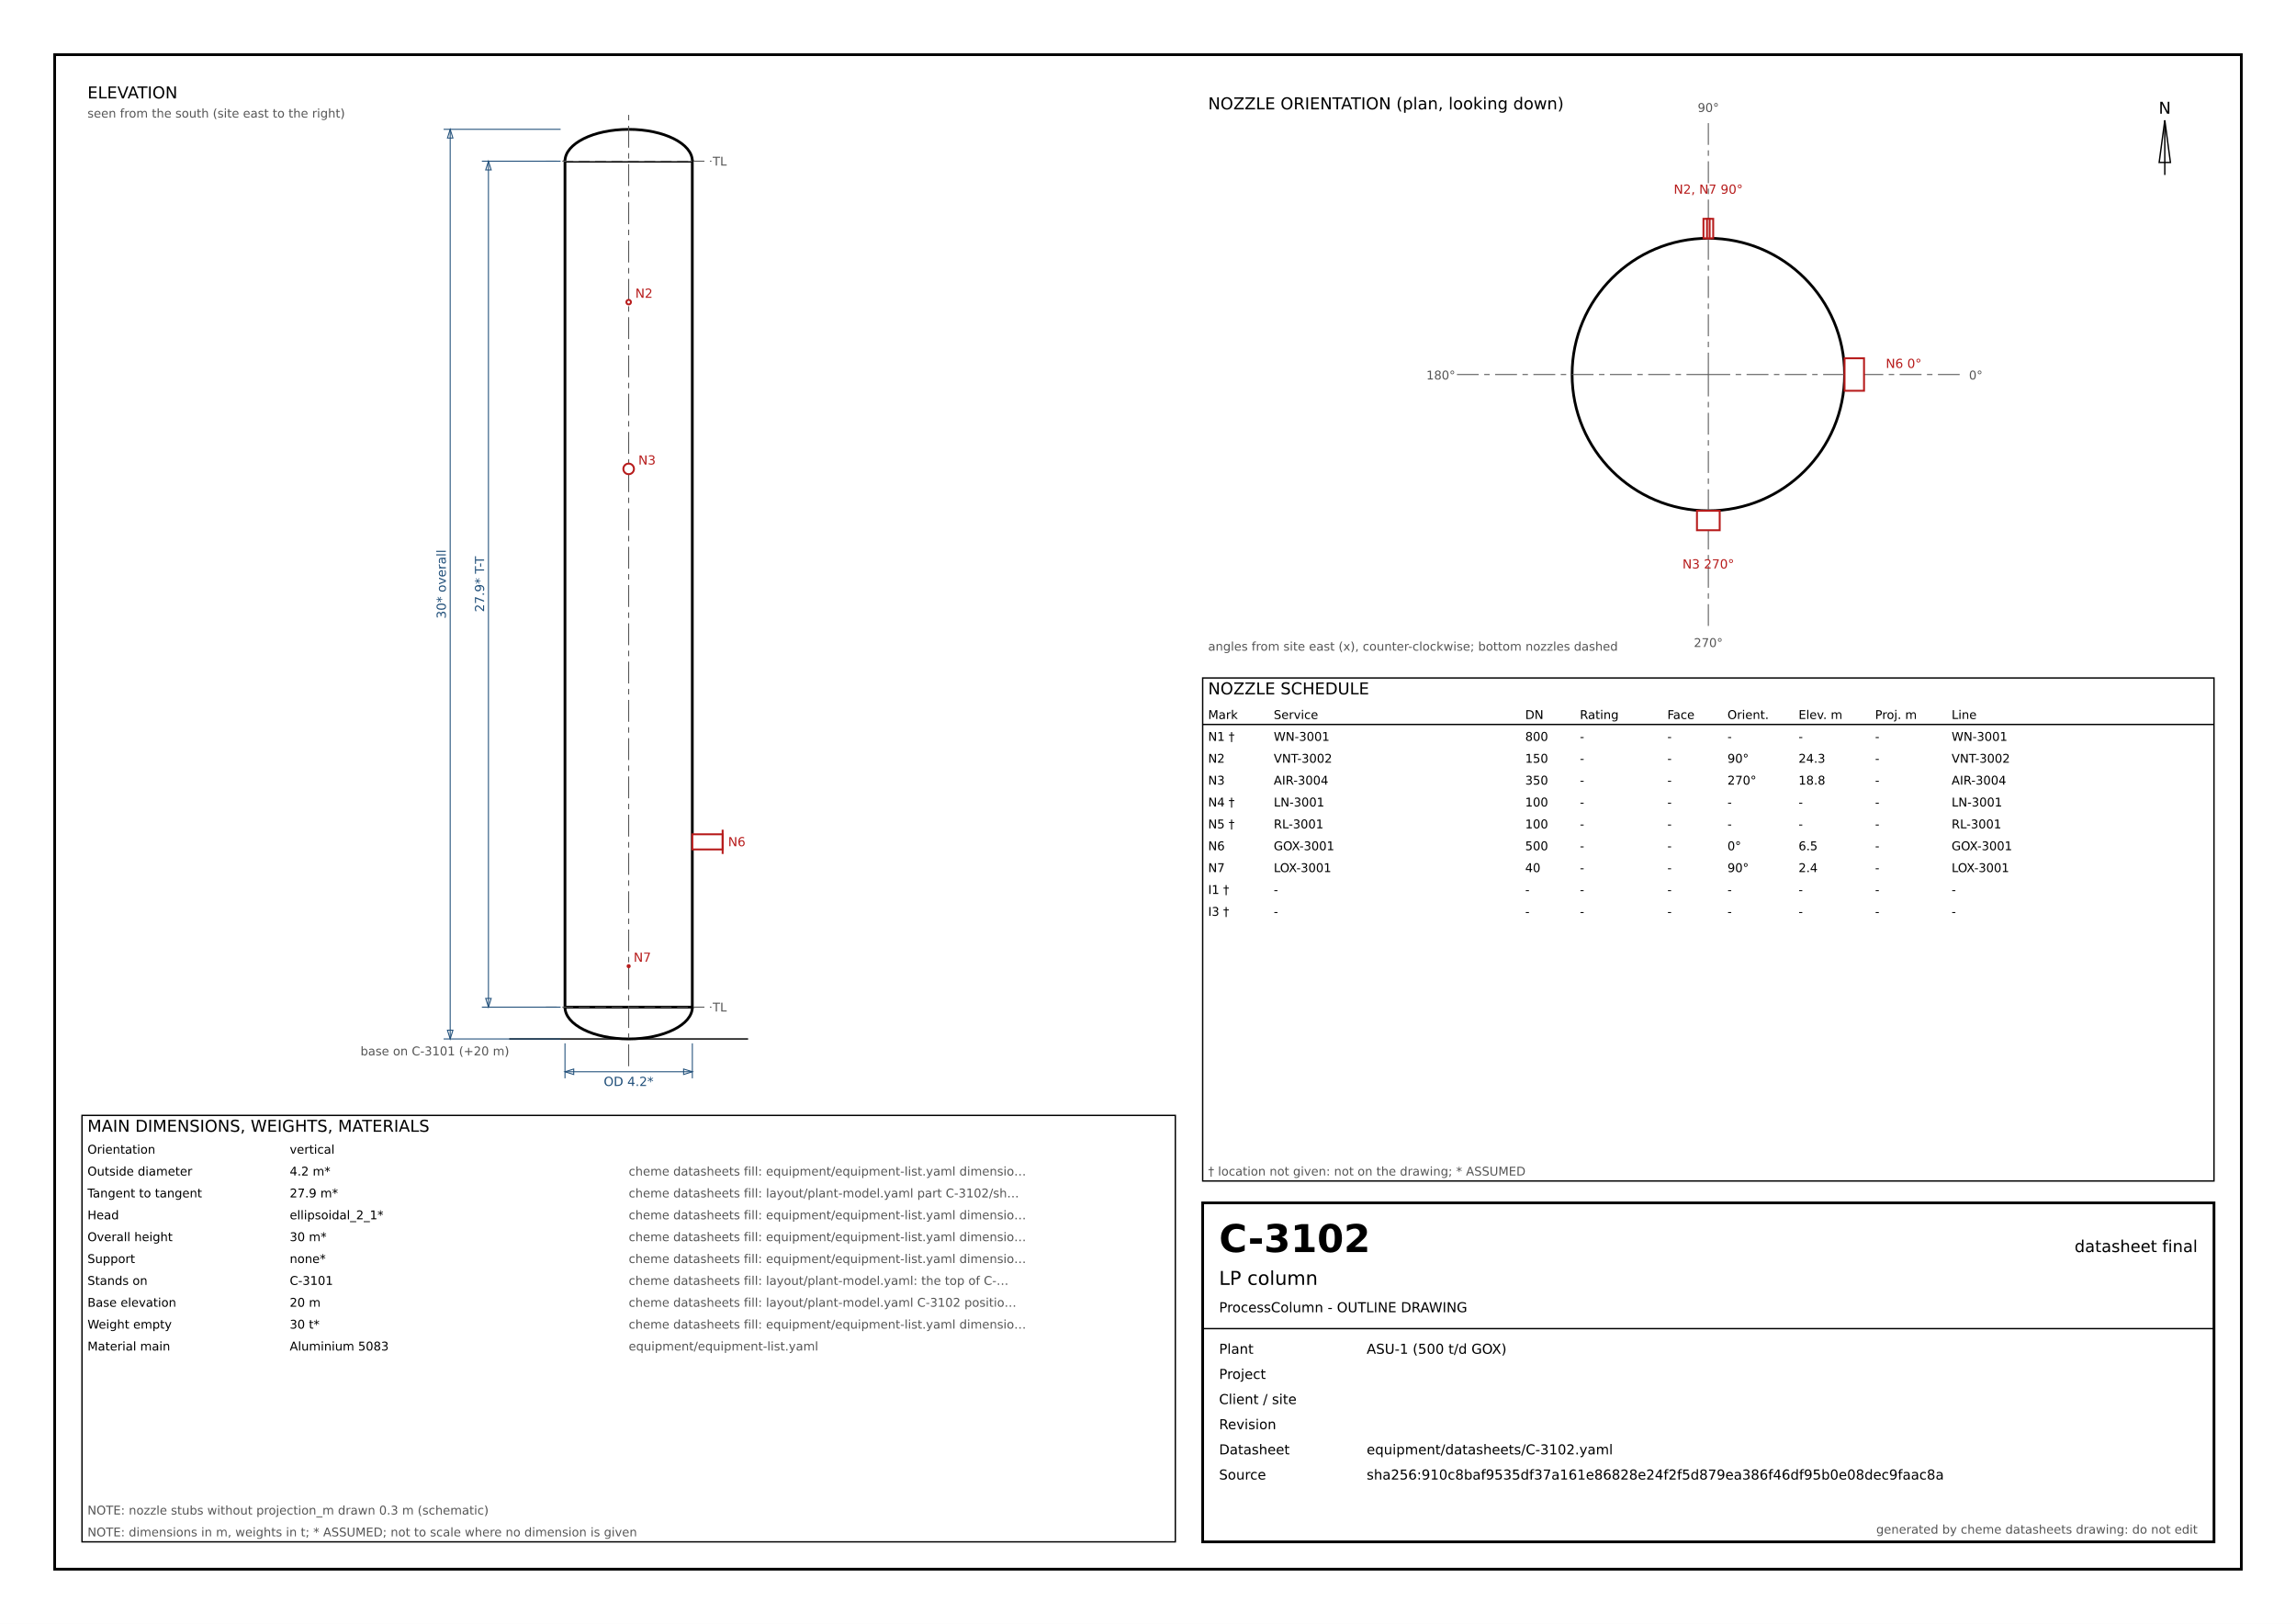
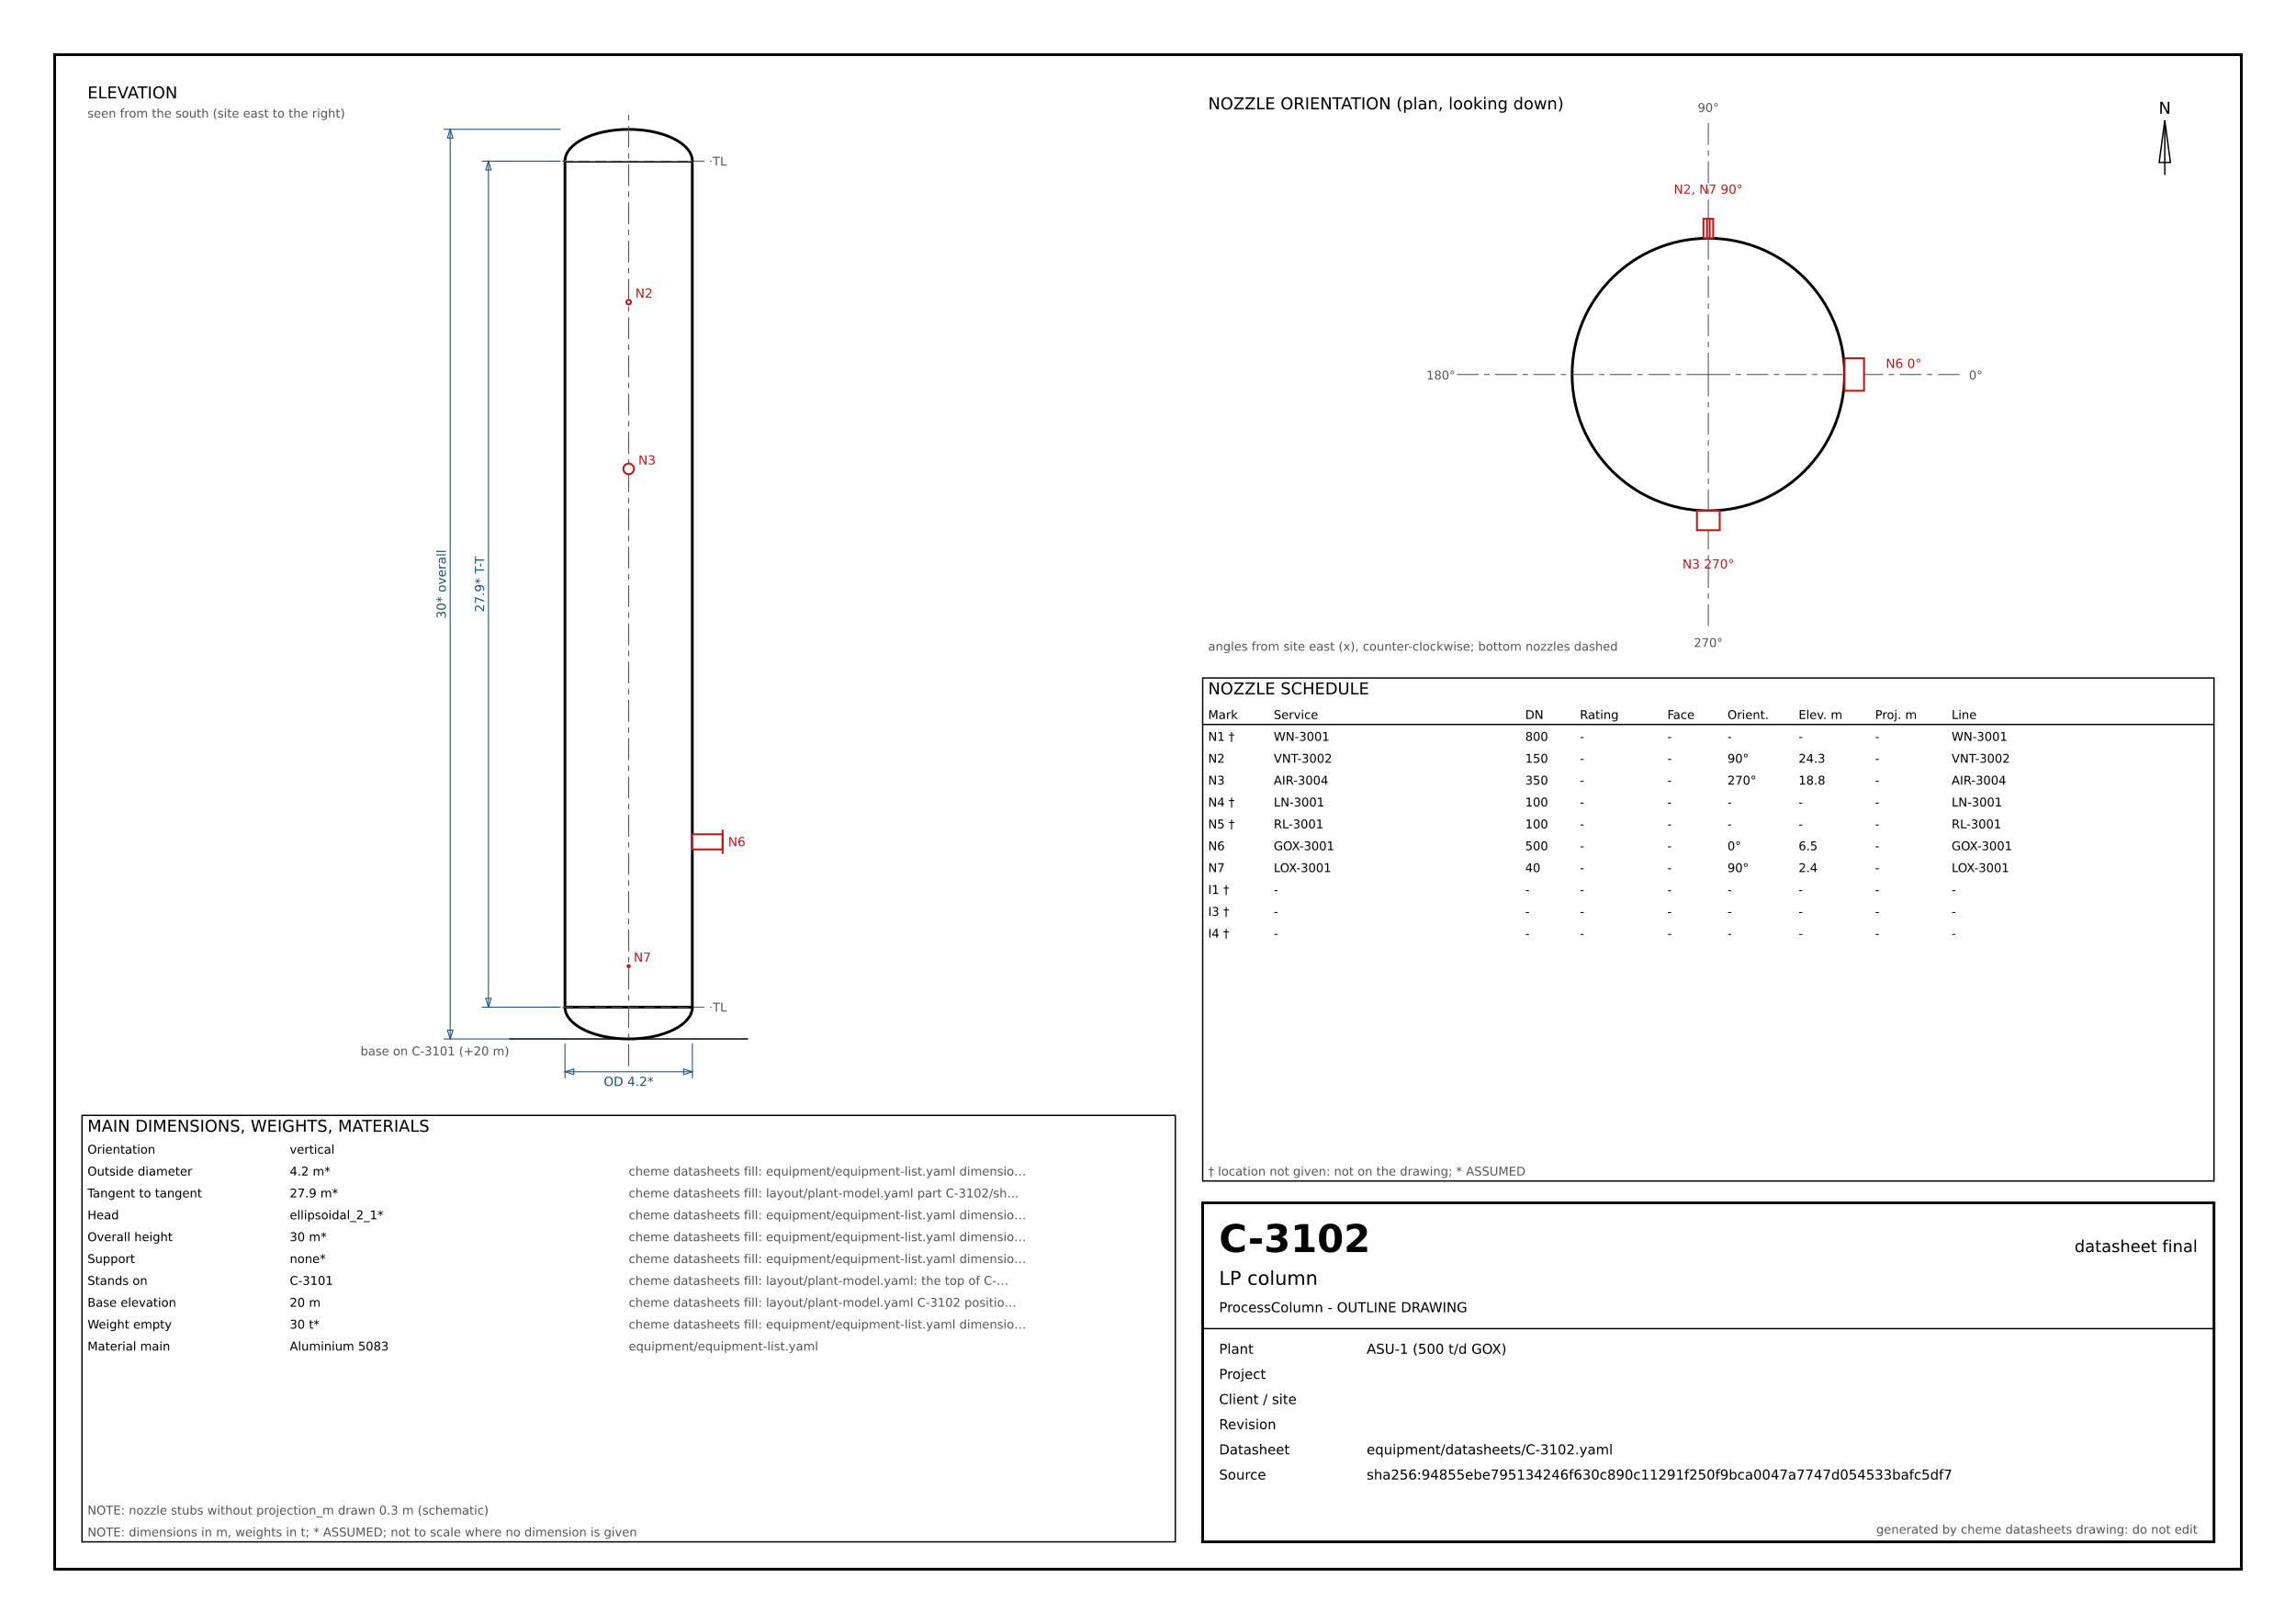
<svg xmlns="http://www.w3.org/2000/svg" width="420mm" height="297mm" viewBox="0 0 420 297">
  <style>
.frame{fill:none;stroke:#000;stroke-width:0.5}
.thin{fill:none;stroke:#000;stroke-width:0.25}
.outline{fill:#fff;stroke:#000;stroke-width:0.5}
.hidden{fill:none;stroke:#000;stroke-width:0.25;stroke-dasharray:1.5 1}
.centre{fill:none;stroke:#555;stroke-width:0.18;stroke-dasharray:4 1 1 1}
.tl{fill:none;stroke:#555;stroke-width:0.18;stroke-dasharray:2 1}
.dim{fill:none;stroke:#1f4e79;stroke-width:0.18}
.nozzle{fill:#fff;stroke:#b71c1c;stroke-width:0.35}
.section{fill:none;stroke:#2e7d32;stroke-width:0.25;stroke-dasharray:2 1}
text{font-family:'DejaVu Sans',Arial,Helvetica,sans-serif;fill:#000}
.t2{font-size:2.2px}.t25{font-size:2.5px}.t3{font-size:3px}.t35{font-size:3.5px}
.t5{font-size:5px;font-weight:bold}.t7{font-size:7px;font-weight:bold}
.dimt{font-size:2.3px;fill:#1f4e79}.nt{font-size:2.3px;fill:#b71c1c}
.note{font-size:2.2px;fill:#555}
.draft{font-size:40px;font-weight:bold;fill:#c62828;fill-opacity:0.12}
</style>
  <rect x="0" y="0" width="420" height="297" fill="#fff" />
  <rect x="10" y="10" width="400" height="277" class="frame" />
  <text x="16" y="18" class="t3" text-anchor="start">ELEVATION</text>
  <path d="M103.35,184.2 A11.65,5.82 0 0 0 126.65,184.2" class="outline" />
  <rect x="103.35" y="29.48" width="23.29" height="154.72" class="outline" />
  <path d="M103.35,29.48 A11.65,5.82 0 0 1 126.65,29.48" class="outline" />
  <line x1="99.86" y1="184.2" x2="130.14" y2="184.2" class="tl" />
  <text x="130.37" y="185" class="note" text-anchor="start">TL</text>
  <line x1="99.86" y1="29.48" x2="130.14" y2="29.48" class="tl" />
  <text x="130.37" y="30.28" class="note" text-anchor="start">TL</text>
  <line x1="115" y1="195.01" x2="115" y2="20.33" class="centre" />
  <line x1="93.15" y1="190.02" x2="136.85" y2="190.02" class="thin" />
  <text x="93.15" y="193.02" class="note" text-anchor="end">base on C-3101 (+20 m)</text>
  <line x1="102.55" y1="190.02" x2="81.15" y2="190.02" class="dim" />
  <line x1="102.55" y1="23.65" x2="81.15" y2="23.65" class="dim" />
  <line x1="82.35" y1="190.02" x2="82.35" y2="23.65" class="dim" />
  <path d="M82.35,190.02 l0.5,-1.6 l-1,0 z" class="dim" />
  <path d="M82.35,23.65 l0.5,1.6 l-1,0 z" class="dim" />
  <text x="81.55" y="106.84" class="dimt" text-anchor="middle" transform="rotate(-90 81.55 106.84)">30* overall</text>
  <line x1="102.55" y1="184.2" x2="88.15" y2="184.2" class="dim" />
  <line x1="102.55" y1="29.48" x2="88.15" y2="29.48" class="dim" />
  <line x1="89.35" y1="184.2" x2="89.35" y2="29.48" class="dim" />
  <path d="M89.35,184.2 l0.5,-1.6 l-1,0 z" class="dim" />
  <path d="M89.35,29.48 l0.5,1.6 l-1,0 z" class="dim" />
  <text x="88.55" y="106.84" class="dimt" text-anchor="middle" transform="rotate(-90 88.55 106.84)">27.9* T-T</text>
  <line x1="103.35" y1="190.82" x2="103.35" y2="197.22" class="dim" />
  <line x1="126.65" y1="190.82" x2="126.65" y2="197.22" class="dim" />
  <line x1="103.35" y1="196.02" x2="126.65" y2="196.02" class="dim" />
  <path d="M103.35,196.02 l1.6,0.5 l0,-1 z" class="dim" />
  <path d="M126.65,196.02 l-1.6,0.5 l0,-1 z" class="dim" />
  <text x="115" y="198.62" class="dimt" text-anchor="middle">OD 4.2*</text>
  <circle cx="115" cy="55.26" r="0.42" class="nozzle" />
  <circle cx="115" cy="85.76" r="0.97" class="nozzle" />
  <rect x="126.65" y="152.59" width="5.55" height="2.77" class="nozzle" />
  <line x1="132.19" y1="151.75" x2="132.19" y2="156.19" class="nozzle" />
  <circle cx="115" cy="176.71" r="0.2" class="nozzle" />
  <text x="116.22" y="54.46" class="nt" text-anchor="start">N2</text>
  <text x="116.77" y="84.96" class="nt" text-anchor="start">N3</text>
  <text x="133.19" y="154.77" class="nt" text-anchor="start">N6</text>
  <text x="115.91" y="175.91" class="nt" text-anchor="start">N7</text>
  <circle cx="312.5" cy="68.5" r="24.92" class="outline" />
  <line x1="312.5" y1="68.5" x2="358.48" y2="68.5" class="centre" />
  <line x1="312.5" y1="68.5" x2="312.5" y2="22.52" class="centre" />
  <line x1="312.5" y1="68.5" x2="266.52" y2="68.5" class="centre" />
  <line x1="312.5" y1="68.5" x2="312.5" y2="114.48" class="centre" />
  <text x="361.43" y="69.4" class="note" text-anchor="middle">0°</text>
  <text x="312.5" y="20.47" class="note" text-anchor="middle">90°</text>
  <text x="263.57" y="69.4" class="note" text-anchor="middle">180°</text>
  <text x="312.5" y="118.33" class="note" text-anchor="middle">270°</text>
  <line x1="396" y1="32" x2="396" y2="22" class="thin" />
  <path d="M396,22 L394.97,29.71 L397.03,29.71 z" class="thin" />
  <text x="396" y="20.8" class="t3" text-anchor="middle">N</text>
  <path d="M311.61,43.58 L311.61,40.02 L313.39,40.02 L313.39,43.58 z" class="nozzle" />
  <path d="M314.58,93.42 L314.58,96.98 L310.42,96.98 L310.42,93.42 z" class="nozzle" />
  <path d="M337.42,65.53 L340.98,65.53 L340.98,71.47 L337.42,71.47 z" class="nozzle" />
  <path d="M312.26,43.58 L312.26,40.02 L312.74,40.02 L312.74,43.58 z" class="nozzle" />
  <text x="312.5" y="35.43" class="nt" text-anchor="middle">N2, N7 90°</text>
  <text x="312.5" y="103.97" class="nt" text-anchor="middle">N3 270°</text>
  <text x="344.97" y="67.3" class="nt" text-anchor="start">N6 0°</text>
  <text x="221" y="20" class="t3" text-anchor="start">NOZZLE ORIENTATION (plan, looking down)</text>
  <text x="221" y="119" class="note" text-anchor="start">angles from site east (x), counter-clockwise; bottom nozzles dashed</text>
  <text x="16" y="21.5" class="note" text-anchor="start">seen from the south (site east to the right)</text>
  <text x="221" y="127" class="t3" text-anchor="start">NOZZLE SCHEDULE</text>
  <text x="221" y="131.5" class="t2" text-anchor="start">Mark</text>
  <text x="233" y="131.5" class="t2" text-anchor="start">Service</text>
  <text x="279" y="131.5" class="t2" text-anchor="start">DN</text>
  <text x="289" y="131.5" class="t2" text-anchor="start">Rating</text>
  <text x="305" y="131.5" class="t2" text-anchor="start">Face</text>
  <text x="316" y="131.5" class="t2" text-anchor="start">Orient.</text>
  <text x="329" y="131.5" class="t2" text-anchor="start">Elev. m</text>
  <text x="343" y="131.5" class="t2" text-anchor="start">Proj. m</text>
  <text x="357" y="131.5" class="t2" text-anchor="start">Line</text>
  <line x1="220" y1="132.5" x2="405" y2="132.5" class="thin" />
  <text x="221" y="135.5" class="t2" text-anchor="start">N1 †</text>
  <text x="233" y="135.5" class="t2" text-anchor="start">WN-3001</text>
  <text x="279" y="135.5" class="t2" text-anchor="start">800</text>
  <text x="289" y="135.5" class="t2" text-anchor="start">-</text>
  <text x="305" y="135.5" class="t2" text-anchor="start">-</text>
  <text x="316" y="135.5" class="t2" text-anchor="start">-</text>
  <text x="329" y="135.5" class="t2" text-anchor="start">-</text>
  <text x="343" y="135.5" class="t2" text-anchor="start">-</text>
  <text x="357" y="135.5" class="t2" text-anchor="start">WN-3001</text>
  <text x="221" y="139.5" class="t2" text-anchor="start">N2</text>
  <text x="233" y="139.5" class="t2" text-anchor="start">VNT-3002</text>
  <text x="279" y="139.5" class="t2" text-anchor="start">150</text>
  <text x="289" y="139.5" class="t2" text-anchor="start">-</text>
  <text x="305" y="139.5" class="t2" text-anchor="start">-</text>
  <text x="316" y="139.5" class="t2" text-anchor="start">90°</text>
  <text x="329" y="139.5" class="t2" text-anchor="start">24.3</text>
  <text x="343" y="139.5" class="t2" text-anchor="start">-</text>
  <text x="357" y="139.5" class="t2" text-anchor="start">VNT-3002</text>
  <text x="221" y="143.5" class="t2" text-anchor="start">N3</text>
  <text x="233" y="143.5" class="t2" text-anchor="start">AIR-3004</text>
  <text x="279" y="143.5" class="t2" text-anchor="start">350</text>
  <text x="289" y="143.5" class="t2" text-anchor="start">-</text>
  <text x="305" y="143.5" class="t2" text-anchor="start">-</text>
  <text x="316" y="143.5" class="t2" text-anchor="start">270°</text>
  <text x="329" y="143.5" class="t2" text-anchor="start">18.8</text>
  <text x="343" y="143.5" class="t2" text-anchor="start">-</text>
  <text x="357" y="143.5" class="t2" text-anchor="start">AIR-3004</text>
  <text x="221" y="147.5" class="t2" text-anchor="start">N4 †</text>
  <text x="233" y="147.5" class="t2" text-anchor="start">LN-3001</text>
  <text x="279" y="147.5" class="t2" text-anchor="start">100</text>
  <text x="289" y="147.5" class="t2" text-anchor="start">-</text>
  <text x="305" y="147.5" class="t2" text-anchor="start">-</text>
  <text x="316" y="147.5" class="t2" text-anchor="start">-</text>
  <text x="329" y="147.5" class="t2" text-anchor="start">-</text>
  <text x="343" y="147.5" class="t2" text-anchor="start">-</text>
  <text x="357" y="147.5" class="t2" text-anchor="start">LN-3001</text>
  <text x="221" y="151.5" class="t2" text-anchor="start">N5 †</text>
  <text x="233" y="151.5" class="t2" text-anchor="start">RL-3001</text>
  <text x="279" y="151.5" class="t2" text-anchor="start">100</text>
  <text x="289" y="151.5" class="t2" text-anchor="start">-</text>
  <text x="305" y="151.5" class="t2" text-anchor="start">-</text>
  <text x="316" y="151.5" class="t2" text-anchor="start">-</text>
  <text x="329" y="151.5" class="t2" text-anchor="start">-</text>
  <text x="343" y="151.5" class="t2" text-anchor="start">-</text>
  <text x="357" y="151.5" class="t2" text-anchor="start">RL-3001</text>
  <text x="221" y="155.5" class="t2" text-anchor="start">N6</text>
  <text x="233" y="155.5" class="t2" text-anchor="start">GOX-3001</text>
  <text x="279" y="155.5" class="t2" text-anchor="start">500</text>
  <text x="289" y="155.5" class="t2" text-anchor="start">-</text>
  <text x="305" y="155.5" class="t2" text-anchor="start">-</text>
  <text x="316" y="155.5" class="t2" text-anchor="start">0°</text>
  <text x="329" y="155.5" class="t2" text-anchor="start">6.5</text>
  <text x="343" y="155.5" class="t2" text-anchor="start">-</text>
  <text x="357" y="155.5" class="t2" text-anchor="start">GOX-3001</text>
  <text x="221" y="159.5" class="t2" text-anchor="start">N7</text>
  <text x="233" y="159.5" class="t2" text-anchor="start">LOX-3001</text>
  <text x="279" y="159.5" class="t2" text-anchor="start">40</text>
  <text x="289" y="159.5" class="t2" text-anchor="start">-</text>
  <text x="305" y="159.5" class="t2" text-anchor="start">-</text>
  <text x="316" y="159.5" class="t2" text-anchor="start">90°</text>
  <text x="329" y="159.5" class="t2" text-anchor="start">2.4</text>
  <text x="343" y="159.5" class="t2" text-anchor="start">-</text>
  <text x="357" y="159.5" class="t2" text-anchor="start">LOX-3001</text>
  <text x="221" y="163.5" class="t2" text-anchor="start">I1 †</text>
  <text x="233" y="163.5" class="t2" text-anchor="start">-</text>
  <text x="279" y="163.5" class="t2" text-anchor="start">-</text>
  <text x="289" y="163.5" class="t2" text-anchor="start">-</text>
  <text x="305" y="163.5" class="t2" text-anchor="start">-</text>
  <text x="316" y="163.5" class="t2" text-anchor="start">-</text>
  <text x="329" y="163.5" class="t2" text-anchor="start">-</text>
  <text x="343" y="163.5" class="t2" text-anchor="start">-</text>
  <text x="357" y="163.5" class="t2" text-anchor="start">-</text>
  <text x="221" y="167.5" class="t2" text-anchor="start">I3 †</text>
  <text x="233" y="167.5" class="t2" text-anchor="start">-</text>
  <text x="279" y="167.5" class="t2" text-anchor="start">-</text>
  <text x="289" y="167.5" class="t2" text-anchor="start">-</text>
  <text x="305" y="167.5" class="t2" text-anchor="start">-</text>
  <text x="316" y="167.5" class="t2" text-anchor="start">-</text>
  <text x="329" y="167.5" class="t2" text-anchor="start">-</text>
  <text x="343" y="167.5" class="t2" text-anchor="start">-</text>
  <text x="357" y="167.5" class="t2" text-anchor="start">-</text>
+   <text x="221" y="171.5" class="t2" text-anchor="start">I4 †</text>
+   <text x="233" y="171.5" class="t2" text-anchor="start">-</text>
+   <text x="279" y="171.5" class="t2" text-anchor="start">-</text>
+   <text x="289" y="171.5" class="t2" text-anchor="start">-</text>
+   <text x="305" y="171.5" class="t2" text-anchor="start">-</text>
+   <text x="316" y="171.5" class="t2" text-anchor="start">-</text>
+   <text x="329" y="171.5" class="t2" text-anchor="start">-</text>
+   <text x="343" y="171.5" class="t2" text-anchor="start">-</text>
+   <text x="357" y="171.5" class="t2" text-anchor="start">-</text>
  <text x="221" y="215" class="note" text-anchor="start">† location not given: not on the drawing; * ASSUMED</text>
  <rect x="220" y="124" width="185" height="92" class="thin" />
  <text x="16" y="207" class="t3" text-anchor="start">MAIN DIMENSIONS, WEIGHTS, MATERIALS</text>
  <text x="16" y="211" class="t2" text-anchor="start">Orientation</text>
  <text x="53" y="211" class="t2" text-anchor="start">vertical</text>
  <text x="115" y="211" class="note" text-anchor="start" />
  <text x="16" y="215" class="t2" text-anchor="start">Outside diameter</text>
  <text x="53" y="215" class="t2" text-anchor="start">4.2 m*</text>
  <text x="115" y="215" class="note" text-anchor="start">cheme datasheets fill: equipment/equipment-list.yaml dimensio…</text>
  <text x="16" y="219" class="t2" text-anchor="start">Tangent to tangent</text>
  <text x="53" y="219" class="t2" text-anchor="start">27.9 m*</text>
  <text x="115" y="219" class="note" text-anchor="start">cheme datasheets fill: layout/plant-model.yaml part C-3102/sh…</text>
  <text x="16" y="223" class="t2" text-anchor="start">Head</text>
  <text x="53" y="223" class="t2" text-anchor="start">ellipsoidal_2_1*</text>
  <text x="115" y="223" class="note" text-anchor="start">cheme datasheets fill: equipment/equipment-list.yaml dimensio…</text>
  <text x="16" y="227" class="t2" text-anchor="start">Overall height</text>
  <text x="53" y="227" class="t2" text-anchor="start">30 m*</text>
  <text x="115" y="227" class="note" text-anchor="start">cheme datasheets fill: equipment/equipment-list.yaml dimensio…</text>
  <text x="16" y="231" class="t2" text-anchor="start">Support</text>
  <text x="53" y="231" class="t2" text-anchor="start">none*</text>
  <text x="115" y="231" class="note" text-anchor="start">cheme datasheets fill: equipment/equipment-list.yaml dimensio…</text>
  <text x="16" y="235" class="t2" text-anchor="start">Stands on</text>
  <text x="53" y="235" class="t2" text-anchor="start">C-3101</text>
  <text x="115" y="235" class="note" text-anchor="start">cheme datasheets fill: layout/plant-model.yaml: the top of C-…</text>
  <text x="16" y="239" class="t2" text-anchor="start">Base elevation</text>
  <text x="53" y="239" class="t2" text-anchor="start">20 m</text>
  <text x="115" y="239" class="note" text-anchor="start">cheme datasheets fill: layout/plant-model.yaml C-3102 positio…</text>
  <text x="16" y="243" class="t2" text-anchor="start">Weight empty</text>
  <text x="53" y="243" class="t2" text-anchor="start">30 t*</text>
  <text x="115" y="243" class="note" text-anchor="start">cheme datasheets fill: equipment/equipment-list.yaml dimensio…</text>
  <text x="16" y="247" class="t2" text-anchor="start">Material main</text>
  <text x="53" y="247" class="t2" text-anchor="start">Aluminium 5083</text>
  <text x="115" y="247" class="note" text-anchor="start">equipment/equipment-list.yaml</text>
  <text x="16" y="277" class="note" text-anchor="start">NOTE: nozzle stubs without projection_m drawn 0.3 m (schematic)</text>
  <text x="16" y="281" class="note" text-anchor="start">NOTE: dimensions in m, weights in t; * ASSUMED; not to scale where no dimension is given</text>
  <rect x="15" y="204" width="200" height="78" class="thin" />
  <rect x="220" y="220" width="185" height="62" class="frame" />
  <text x="223" y="229" class="t7" text-anchor="start">C-3102</text>
  <text x="223" y="235" class="t35" text-anchor="start">LP column</text>
  <text x="223" y="240" class="t25" text-anchor="start">ProcessColumn - OUTLINE DRAWING</text>
  <line x1="220" y1="243" x2="405" y2="243" class="thin" />
  <text x="223" y="247.6" class="t25" text-anchor="start">Plant</text>
  <text x="250" y="247.6" class="t25" text-anchor="start">ASU-1 (500 t/d GOX)</text>
  <text x="223" y="252.2" class="t25" text-anchor="start">Project</text>
  <text x="250" y="252.2" class="t25" text-anchor="start" />
  <text x="223" y="256.8" class="t25" text-anchor="start">Client / site</text>
  <text x="250" y="256.8" class="t25" text-anchor="start" />
  <text x="223" y="261.4" class="t25" text-anchor="start">Revision</text>
  <text x="250" y="261.4" class="t25" text-anchor="start" />
  <text x="223" y="266" class="t25" text-anchor="start">Datasheet</text>
  <text x="250" y="266" class="t25" text-anchor="start">equipment/datasheets/C-3102.yaml</text>
  <text x="223" y="270.6" class="t25" text-anchor="start">Source</text>
-   <text x="250" y="270.6" class="t25" text-anchor="start">sha256:910c8baf9535df37a161e86828e24f2f5d879ea386f46df95b0e08dec9faac8a</text>
+   <text x="250" y="270.6" class="t25" text-anchor="start">sha256:94855ebe795134246f630c890c11291f250f9bca0047a7747d054533bafc5df7</text>
  <text x="402" y="229" class="t3" text-anchor="end">datasheet final</text>
  <text x="402" y="280.5" class="note" text-anchor="end">generated by cheme datasheets drawing: do not edit</text>
</svg>
